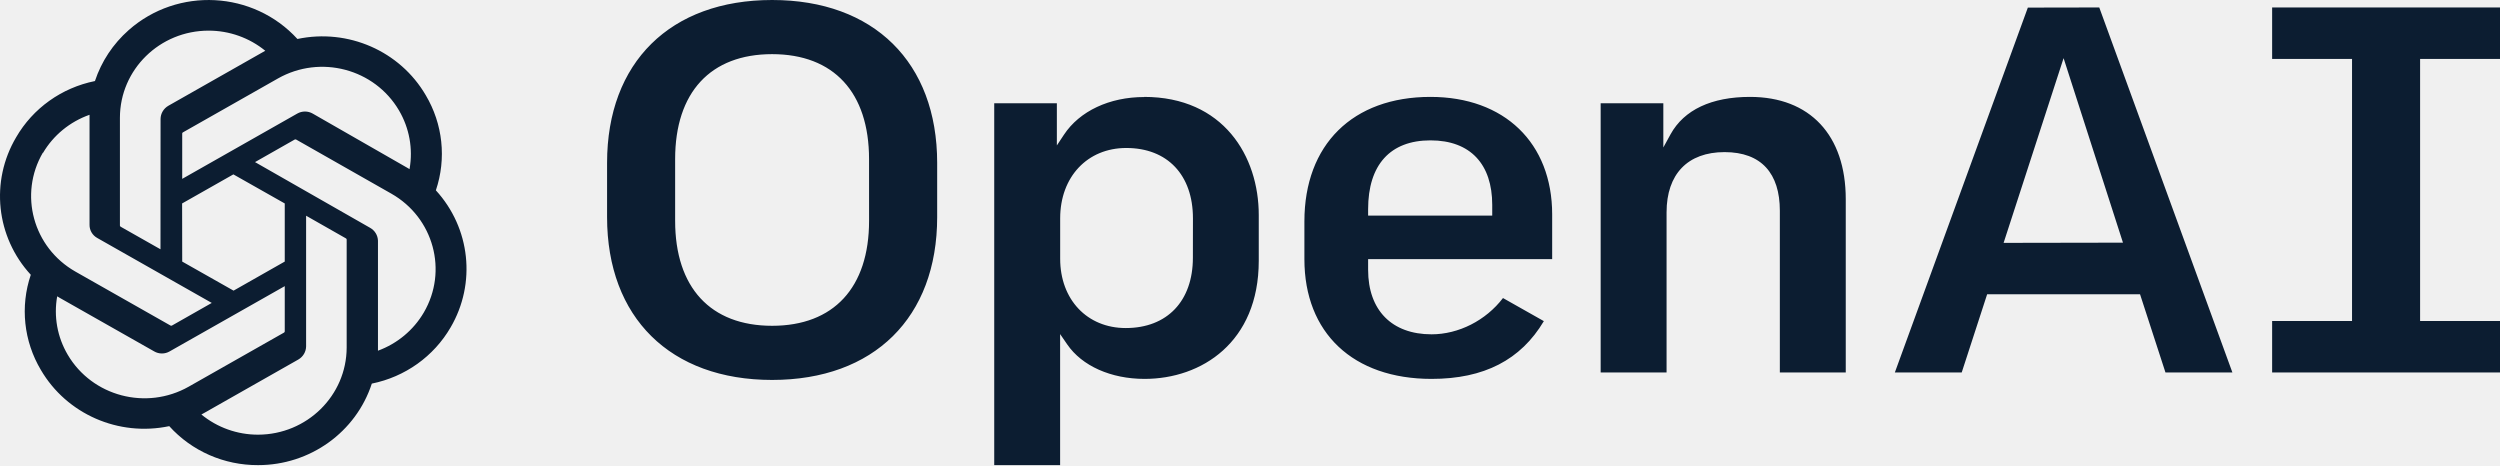
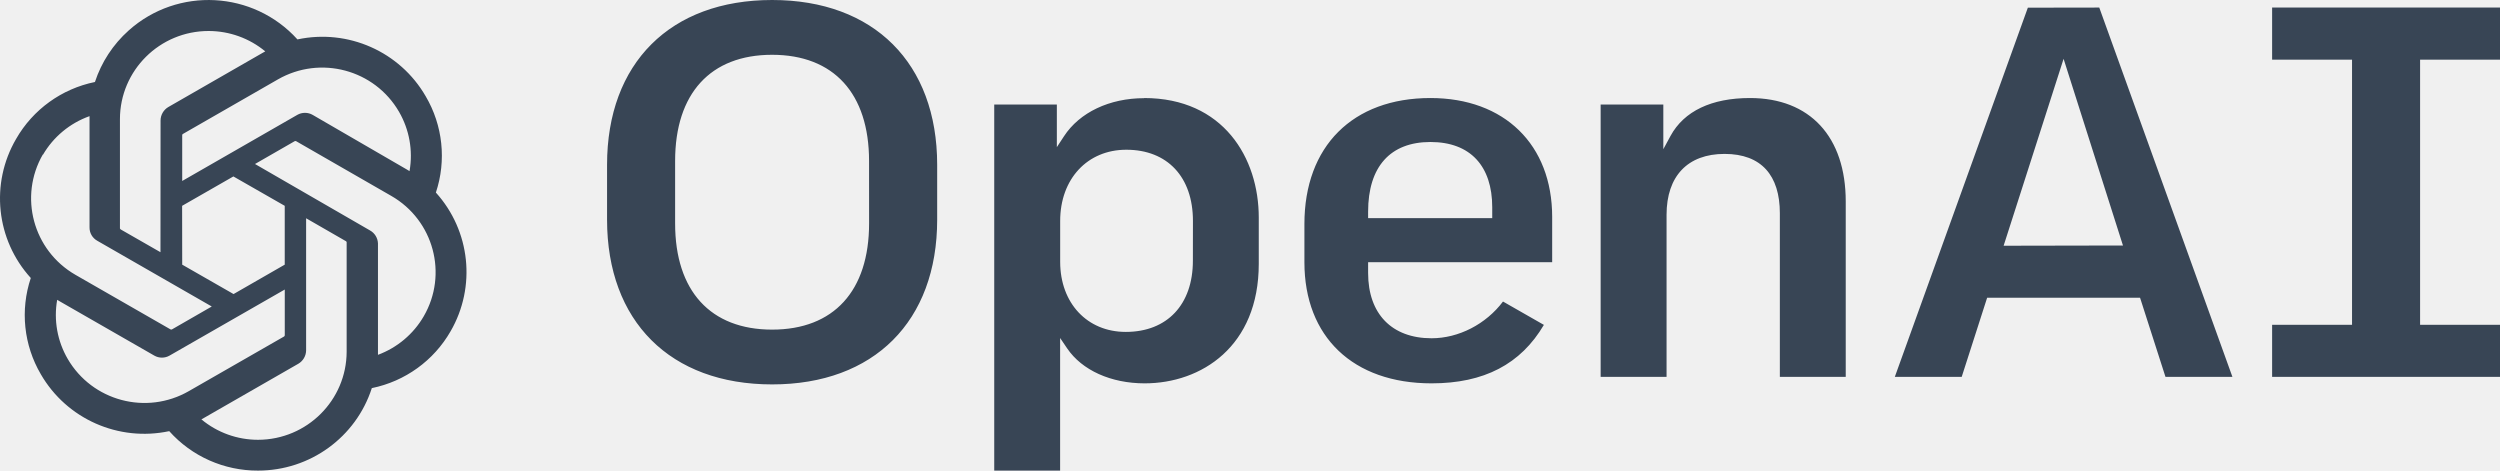
- <svg xmlns="http://www.w3.org/2000/svg" width="129" height="24" viewBox="0 0 129 24" fill="none">
-   <path d="M90.299 5C88.314 5 86.897 5.667 86.201 6.929L85.828 7.609V5.329H82.594V19.22H85.995V10.957C85.995 8.982 87.085 7.849 88.987 7.849C90.89 7.849 91.84 8.951 91.84 10.874V19.22H95.241V10.277C95.241 6.975 93.393 5 90.3 5L90.299 5ZM73.811 5C69.8 5 67.307 7.46 67.307 11.423V13.374C67.307 17.183 69.822 19.551 73.868 19.551C76.573 19.551 78.47 18.574 79.663 16.57L77.554 15.379C76.673 16.535 75.265 17.251 73.868 17.251C71.819 17.251 70.595 16.008 70.595 13.924V13.372H80.092V11.066C80.092 7.375 77.627 5 73.811 5V5ZM76.999 11.124H70.595V10.791C70.595 8.503 71.737 7.243 73.811 7.243C75.886 7.243 76.999 8.486 76.999 10.57V11.124ZM129 3.042V0.385H117.242V3.042H121.365V16.564H117.242V19.22H129V16.564H124.877V3.042H129ZM39.841 0C34.588 0 31.325 3.22 31.325 8.401V11.203C31.325 16.386 34.587 19.605 39.841 19.605C45.095 19.605 48.358 16.386 48.358 11.203V8.401C48.356 3.22 45.093 0 39.841 0ZM44.844 11.395C44.844 14.836 43.022 16.811 39.841 16.811C36.661 16.811 34.837 14.836 34.837 11.395V8.21C34.837 4.768 36.659 2.794 39.84 2.794C43.02 2.794 44.843 4.768 44.843 8.21L44.844 11.395ZM59.035 5.007C57.251 5.007 55.705 5.732 54.901 6.95L54.534 7.504V5.329H51.302V24H54.702V17.239L55.067 17.769C55.831 18.884 57.326 19.551 59.062 19.551C61.994 19.551 64.952 17.666 64.952 13.457V11.091C64.952 8.061 63.128 5 59.033 5L59.035 5.007H59.035ZM61.553 13.297C61.553 15.536 60.225 16.927 58.089 16.927C56.097 16.927 54.705 15.458 54.705 13.353V11.266C54.705 9.128 56.108 7.636 58.116 7.636C60.238 7.636 61.556 9.027 61.556 11.266L61.553 13.297H61.553ZM104.637 0.392L97.774 19.22H101.224L102.537 15.183H110.426L110.439 15.223L111.738 19.22H115.192L108.322 0.385L104.637 0.392L104.637 0.392ZM103.386 12.532L106.481 3L109.545 12.521L103.386 12.532V12.532ZM22.491 9.821C23.043 8.186 22.852 6.397 21.967 4.91C20.636 2.632 17.96 1.46 15.347 2.011C13.07 -0.48 9.171 -0.684 6.638 1.555C5.834 2.266 5.234 3.171 4.899 4.182C3.182 4.529 1.701 5.585 0.834 7.082C-0.512 9.357 -0.206 12.227 1.589 14.179C1.035 15.812 1.224 17.603 2.109 19.089C3.441 21.368 6.119 22.541 8.733 21.989C9.896 23.277 11.566 24.009 13.317 24C15.995 24.002 18.368 22.302 19.186 19.794C20.902 19.447 22.383 18.39 23.251 16.894C24.58 14.623 24.274 11.769 22.491 9.821V9.821ZM13.317 22.429C12.248 22.431 11.213 22.062 10.392 21.388L10.537 21.308L15.396 18.55C15.641 18.408 15.793 18.149 15.795 17.868V11.131L17.849 12.3C17.87 12.31 17.884 12.329 17.888 12.352V17.934C17.882 20.414 15.839 22.423 13.317 22.429V22.429ZM3.494 18.304C2.958 17.394 2.765 16.327 2.951 15.29L3.095 15.376L7.958 18.133C8.203 18.275 8.507 18.275 8.752 18.133L14.693 14.765V17.098C14.692 17.122 14.68 17.145 14.66 17.159L9.739 19.951C7.552 21.189 4.758 20.453 3.494 18.304H3.494ZM2.215 7.896C2.754 6.979 3.606 6.281 4.62 5.923V11.6C4.616 11.879 4.767 12.139 5.014 12.277L10.927 15.631L8.872 16.799C8.85 16.811 8.823 16.811 8.8 16.799L3.889 14.013C1.706 12.769 0.958 10.023 2.215 7.872V7.896ZM19.09 11.751L13.159 8.364L15.207 7.2C15.23 7.189 15.257 7.189 15.28 7.2L20.191 9.991C22.377 11.232 23.127 13.981 21.865 16.131C21.334 17.036 20.499 17.73 19.503 18.096V12.418C19.494 12.14 19.337 11.886 19.09 11.751H19.09ZM21.134 8.728L20.99 8.643L16.136 5.861C15.889 5.719 15.584 5.719 15.338 5.861L9.402 9.229V6.897C9.399 6.873 9.41 6.849 9.431 6.835L14.342 4.049C16.532 2.808 19.329 3.548 20.59 5.701C21.123 6.61 21.316 7.674 21.135 8.708V8.727L21.134 8.728ZM8.281 12.863L6.227 11.699C6.206 11.687 6.192 11.666 6.188 11.643V6.074C6.191 3.589 8.243 1.578 10.769 1.581C11.835 1.582 12.868 1.95 13.688 2.62L13.544 2.701L8.685 5.459C8.439 5.601 8.287 5.86 8.285 6.14L8.281 12.863ZM9.397 10.498L12.042 8.998L14.693 10.498V13.497L12.052 14.997L9.402 13.497L9.397 10.498H9.397Z" fill="#0C1D31" />
+ <svg xmlns="http://www.w3.org/2000/svg" width="85" height="16" viewBox="0 0 85 16" fill="none">
+   <g clip-path="url(#clip0_6566_63875)">
+     <path d="M59.499 3.333C58.192 3.333 57.258 3.778 56.799 4.619L56.553 5.073V3.553H54.422V12.813H56.663V7.304C56.663 5.988 57.381 5.233 58.635 5.233C59.889 5.233 60.515 5.967 60.515 7.25V12.813H62.755V6.851C62.755 4.65 61.538 3.333 59.499 3.333ZM48.635 3.333C45.992 3.333 44.35 4.973 44.35 7.616V8.916C44.35 11.455 46.007 13.034 48.673 13.034C50.455 13.034 51.705 12.383 52.492 11.046L51.102 10.252C50.521 11.024 49.593 11.501 48.673 11.501C47.323 11.501 46.516 10.672 46.516 9.282V8.914H52.774V7.377C52.774 4.917 51.15 3.333 48.635 3.333ZM50.736 7.416H46.516V7.194C46.516 5.669 47.269 4.828 48.635 4.828C50.002 4.828 50.736 5.657 50.736 7.047V7.416ZM85 2.028V0.257H77.252V2.028H79.969V11.043H77.252V12.813H85V11.043H82.283V2.028H85ZM26.252 0C22.791 0 20.64 2.146 20.64 5.601V7.469C20.64 10.924 22.79 13.07 26.252 13.07C29.714 13.07 31.864 10.924 31.864 7.469V5.601C31.863 2.146 29.712 0 26.252 0ZM29.549 7.597C29.549 9.891 28.348 11.207 26.252 11.207C24.156 11.207 22.954 9.891 22.954 7.597V5.473C22.954 3.179 24.155 1.863 26.251 1.863C28.347 1.863 29.548 3.179 29.548 5.473L29.549 7.597ZM38.899 3.338C37.724 3.338 36.705 3.821 36.175 4.634L35.933 5.003V3.553H33.804V16H36.044V11.492L36.284 11.846C36.788 12.589 37.773 13.034 38.917 13.034C40.849 13.034 42.798 11.777 42.798 8.971V7.394C42.798 5.374 41.596 3.333 38.898 3.333L38.899 3.338ZM40.558 8.865C40.558 10.357 39.683 11.285 38.276 11.285C36.963 11.285 36.046 10.305 36.046 8.902V7.511C36.046 6.085 36.971 5.091 38.294 5.091C39.692 5.091 40.56 6.018 40.56 7.511L40.558 8.865ZM68.947 0.261L64.424 12.813H66.698L67.563 10.122H72.761L72.77 10.148L73.626 12.813H75.902L71.375 0.257L68.947 0.261ZM68.123 8.355L70.162 2L72.181 8.347L68.123 8.355ZM14.82 6.547C15.183 5.457 15.057 4.264 14.474 3.274C13.597 1.755 11.834 0.973 10.113 1.34C8.612 -0.32 6.043 -0.456 4.374 1.037C3.844 1.511 3.449 2.114 3.228 2.788C2.097 3.019 1.121 3.723 0.549 4.721C-0.337 6.238 -0.136 8.151 1.047 9.452C0.682 10.542 0.807 11.735 1.389 12.726C2.268 14.246 4.032 15.027 5.754 14.659C6.52 15.518 7.621 16.006 8.775 16C10.54 16.001 12.103 14.868 12.642 13.196C13.773 12.965 14.749 12.26 15.32 11.263C16.196 9.749 15.994 7.846 14.82 6.547ZM8.775 14.953C8.071 14.954 7.388 14.708 6.848 14.259L6.943 14.205L10.144 12.367C10.306 12.272 10.406 12.099 10.408 11.912V7.421L11.761 8.2C11.775 8.207 11.784 8.22 11.786 8.234V11.956C11.783 13.609 10.437 14.949 8.775 14.953ZM2.302 12.203C1.949 11.596 1.822 10.884 1.944 10.194L2.039 10.25L5.244 12.089C5.405 12.183 5.606 12.183 5.767 12.089L9.682 9.844V11.399C9.681 11.415 9.673 11.43 9.66 11.44L6.417 13.3C4.976 14.126 3.135 13.635 2.302 12.203ZM1.459 5.264C1.815 4.653 2.376 4.187 3.044 3.949V7.733C3.042 7.92 3.141 8.092 3.304 8.184L7.2 10.421L5.846 11.2C5.831 11.207 5.814 11.207 5.799 11.2L2.562 9.342C1.124 8.512 0.631 6.682 1.459 5.248V5.264ZM12.579 7.834L8.67 5.576L10.02 4.8C10.035 4.792 10.053 4.792 10.068 4.8L13.304 6.661C14.745 7.488 15.239 9.321 14.407 10.754C14.057 11.357 13.507 11.82 12.851 12.064V8.279C12.845 8.093 12.742 7.924 12.579 7.834ZM13.926 5.819L13.831 5.762L10.632 3.907C10.47 3.813 10.268 3.813 10.106 3.907L6.195 6.153V4.598C6.193 4.582 6.201 4.566 6.214 4.557L9.45 2.699C10.893 1.872 12.736 2.365 13.567 3.801C13.918 4.407 14.045 5.116 13.926 5.806L13.926 5.819ZM5.456 8.575L4.103 7.8C4.089 7.791 4.08 7.777 4.078 7.762V4.049C4.08 2.393 5.431 1.052 7.096 1.054C7.799 1.055 8.479 1.3 9.019 1.747L8.924 1.8L5.723 3.639C5.561 3.734 5.461 3.907 5.459 4.094L5.456 8.575ZM6.192 6.998L7.935 5.999L9.681 6.998V8.998L7.941 9.998L6.195 8.998L6.192 6.998Z" fill="#384555" />
+   </g>
+   <defs>
+     <clipPath id="clip0_6566_63875">
+       <rect width="85" height="16" fill="white" />
+     </clipPath>
+   </defs>
</svg>
